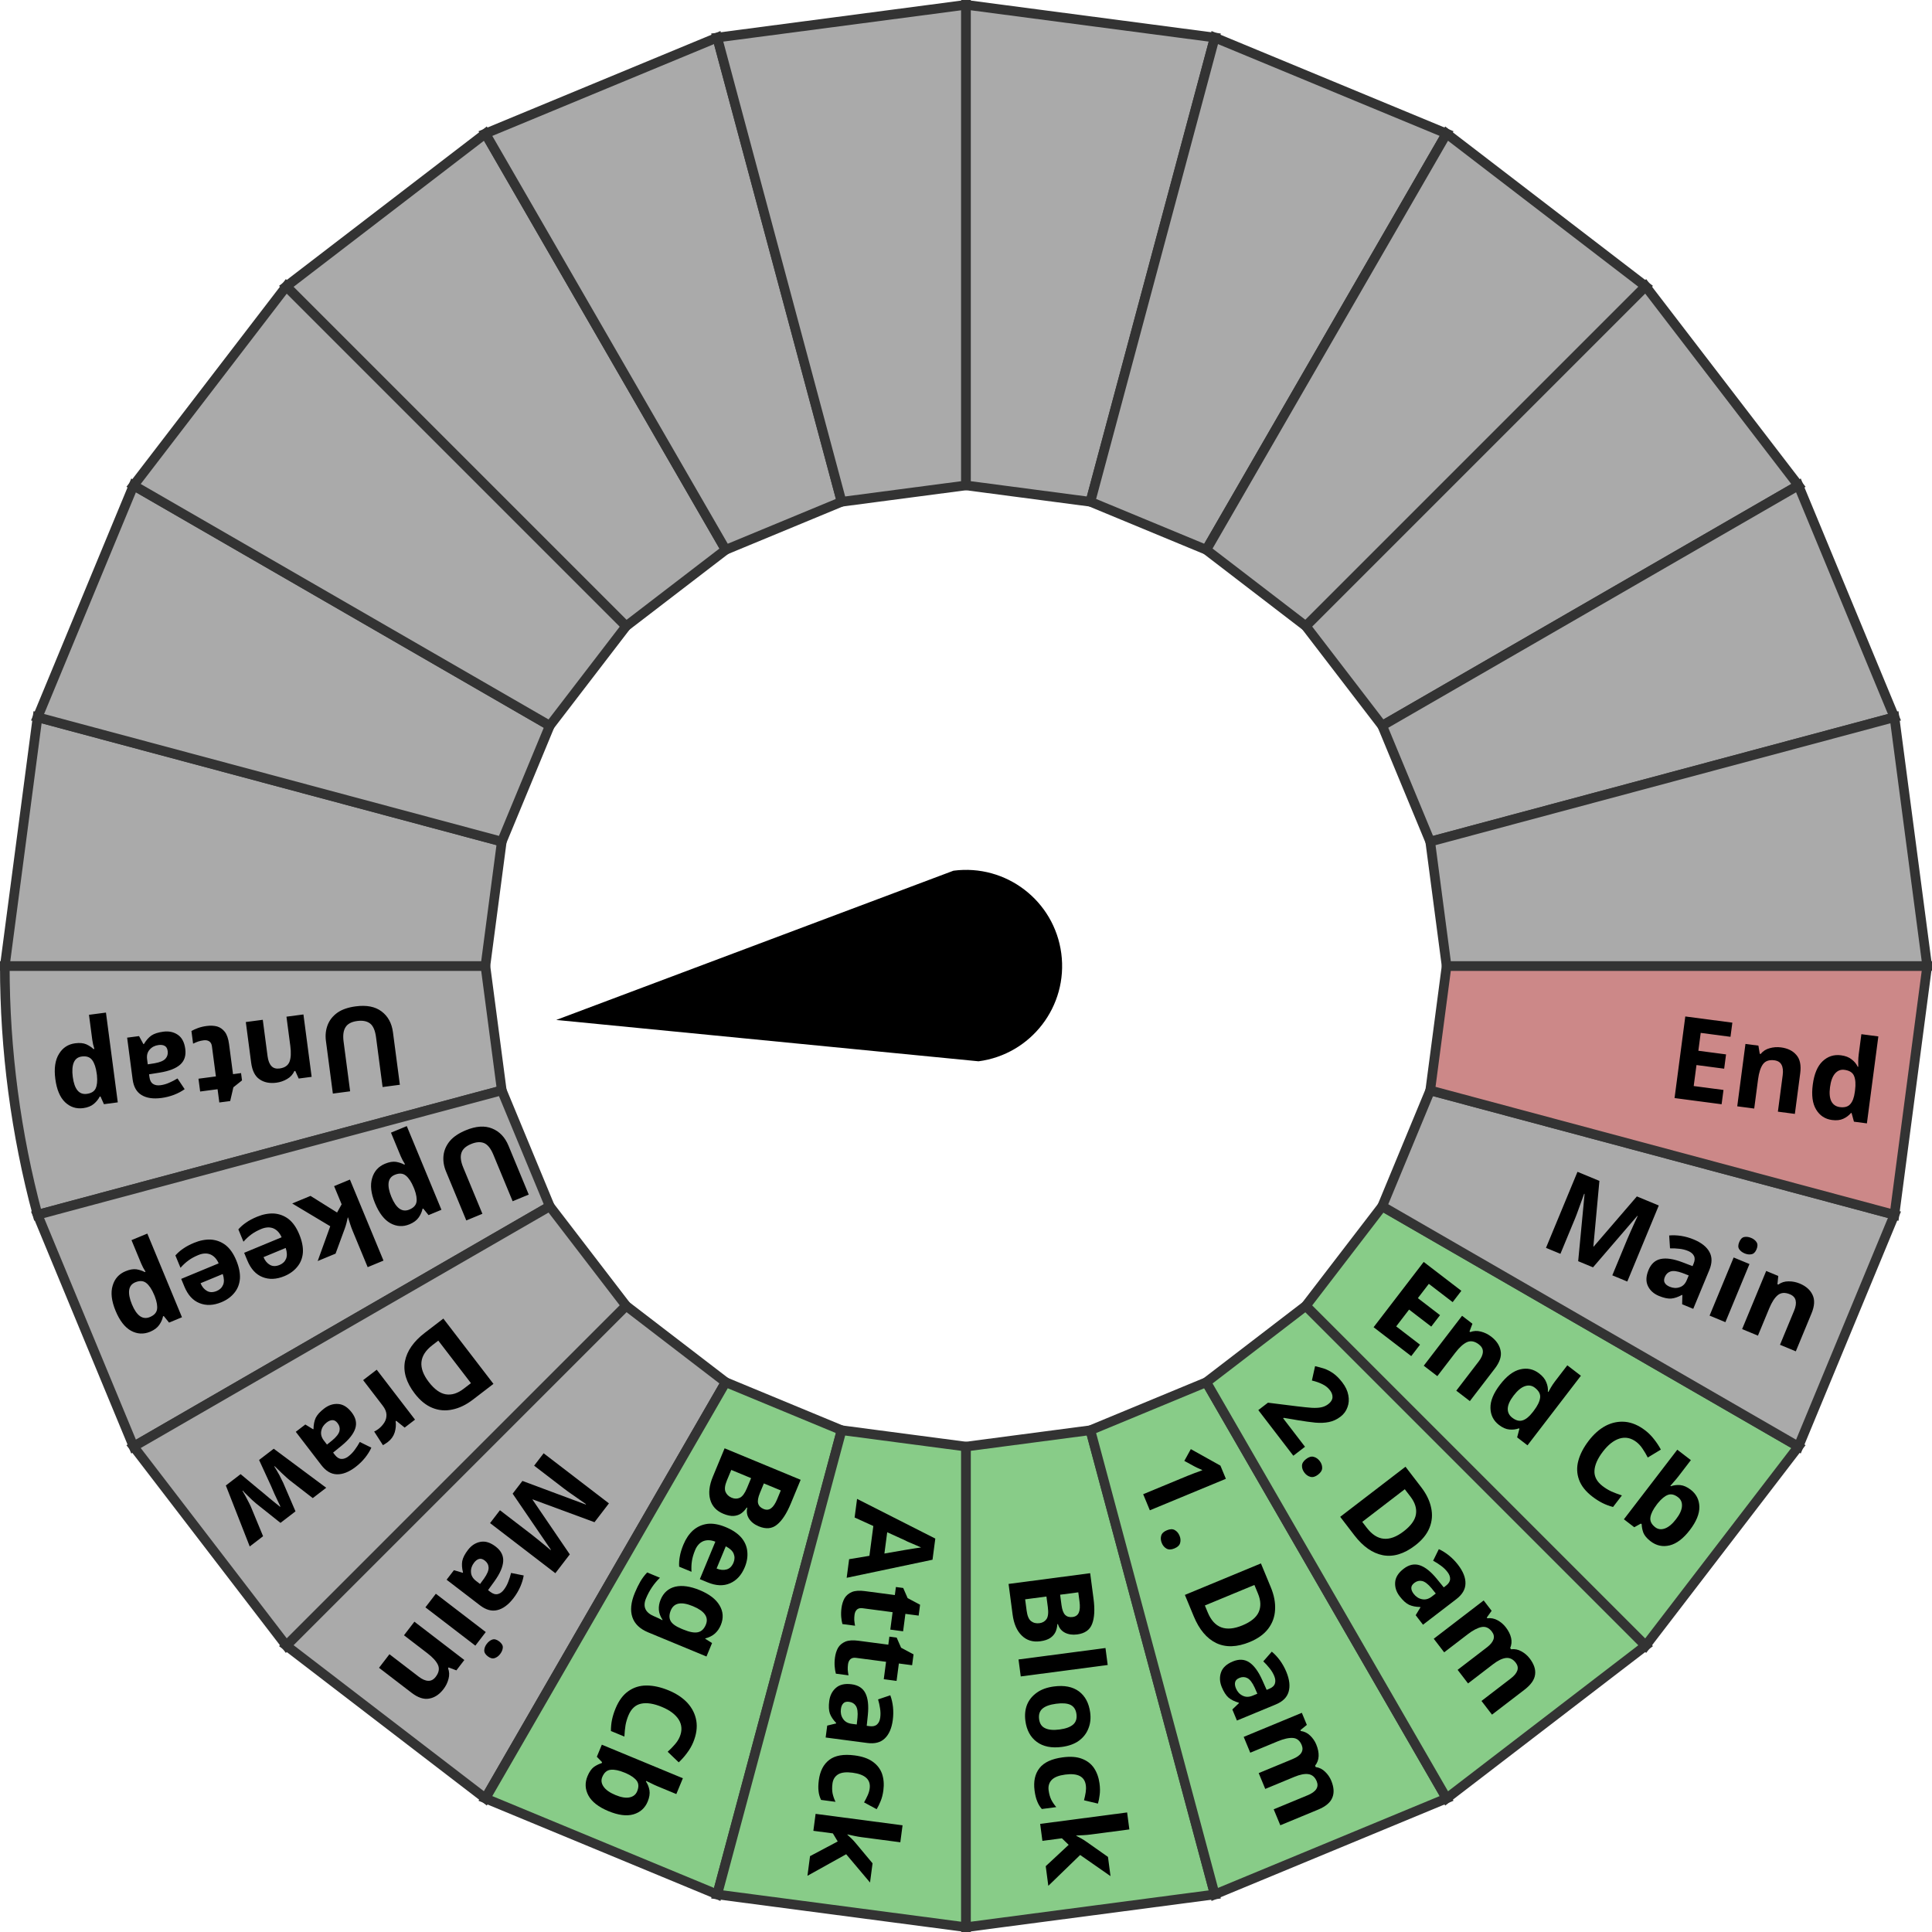
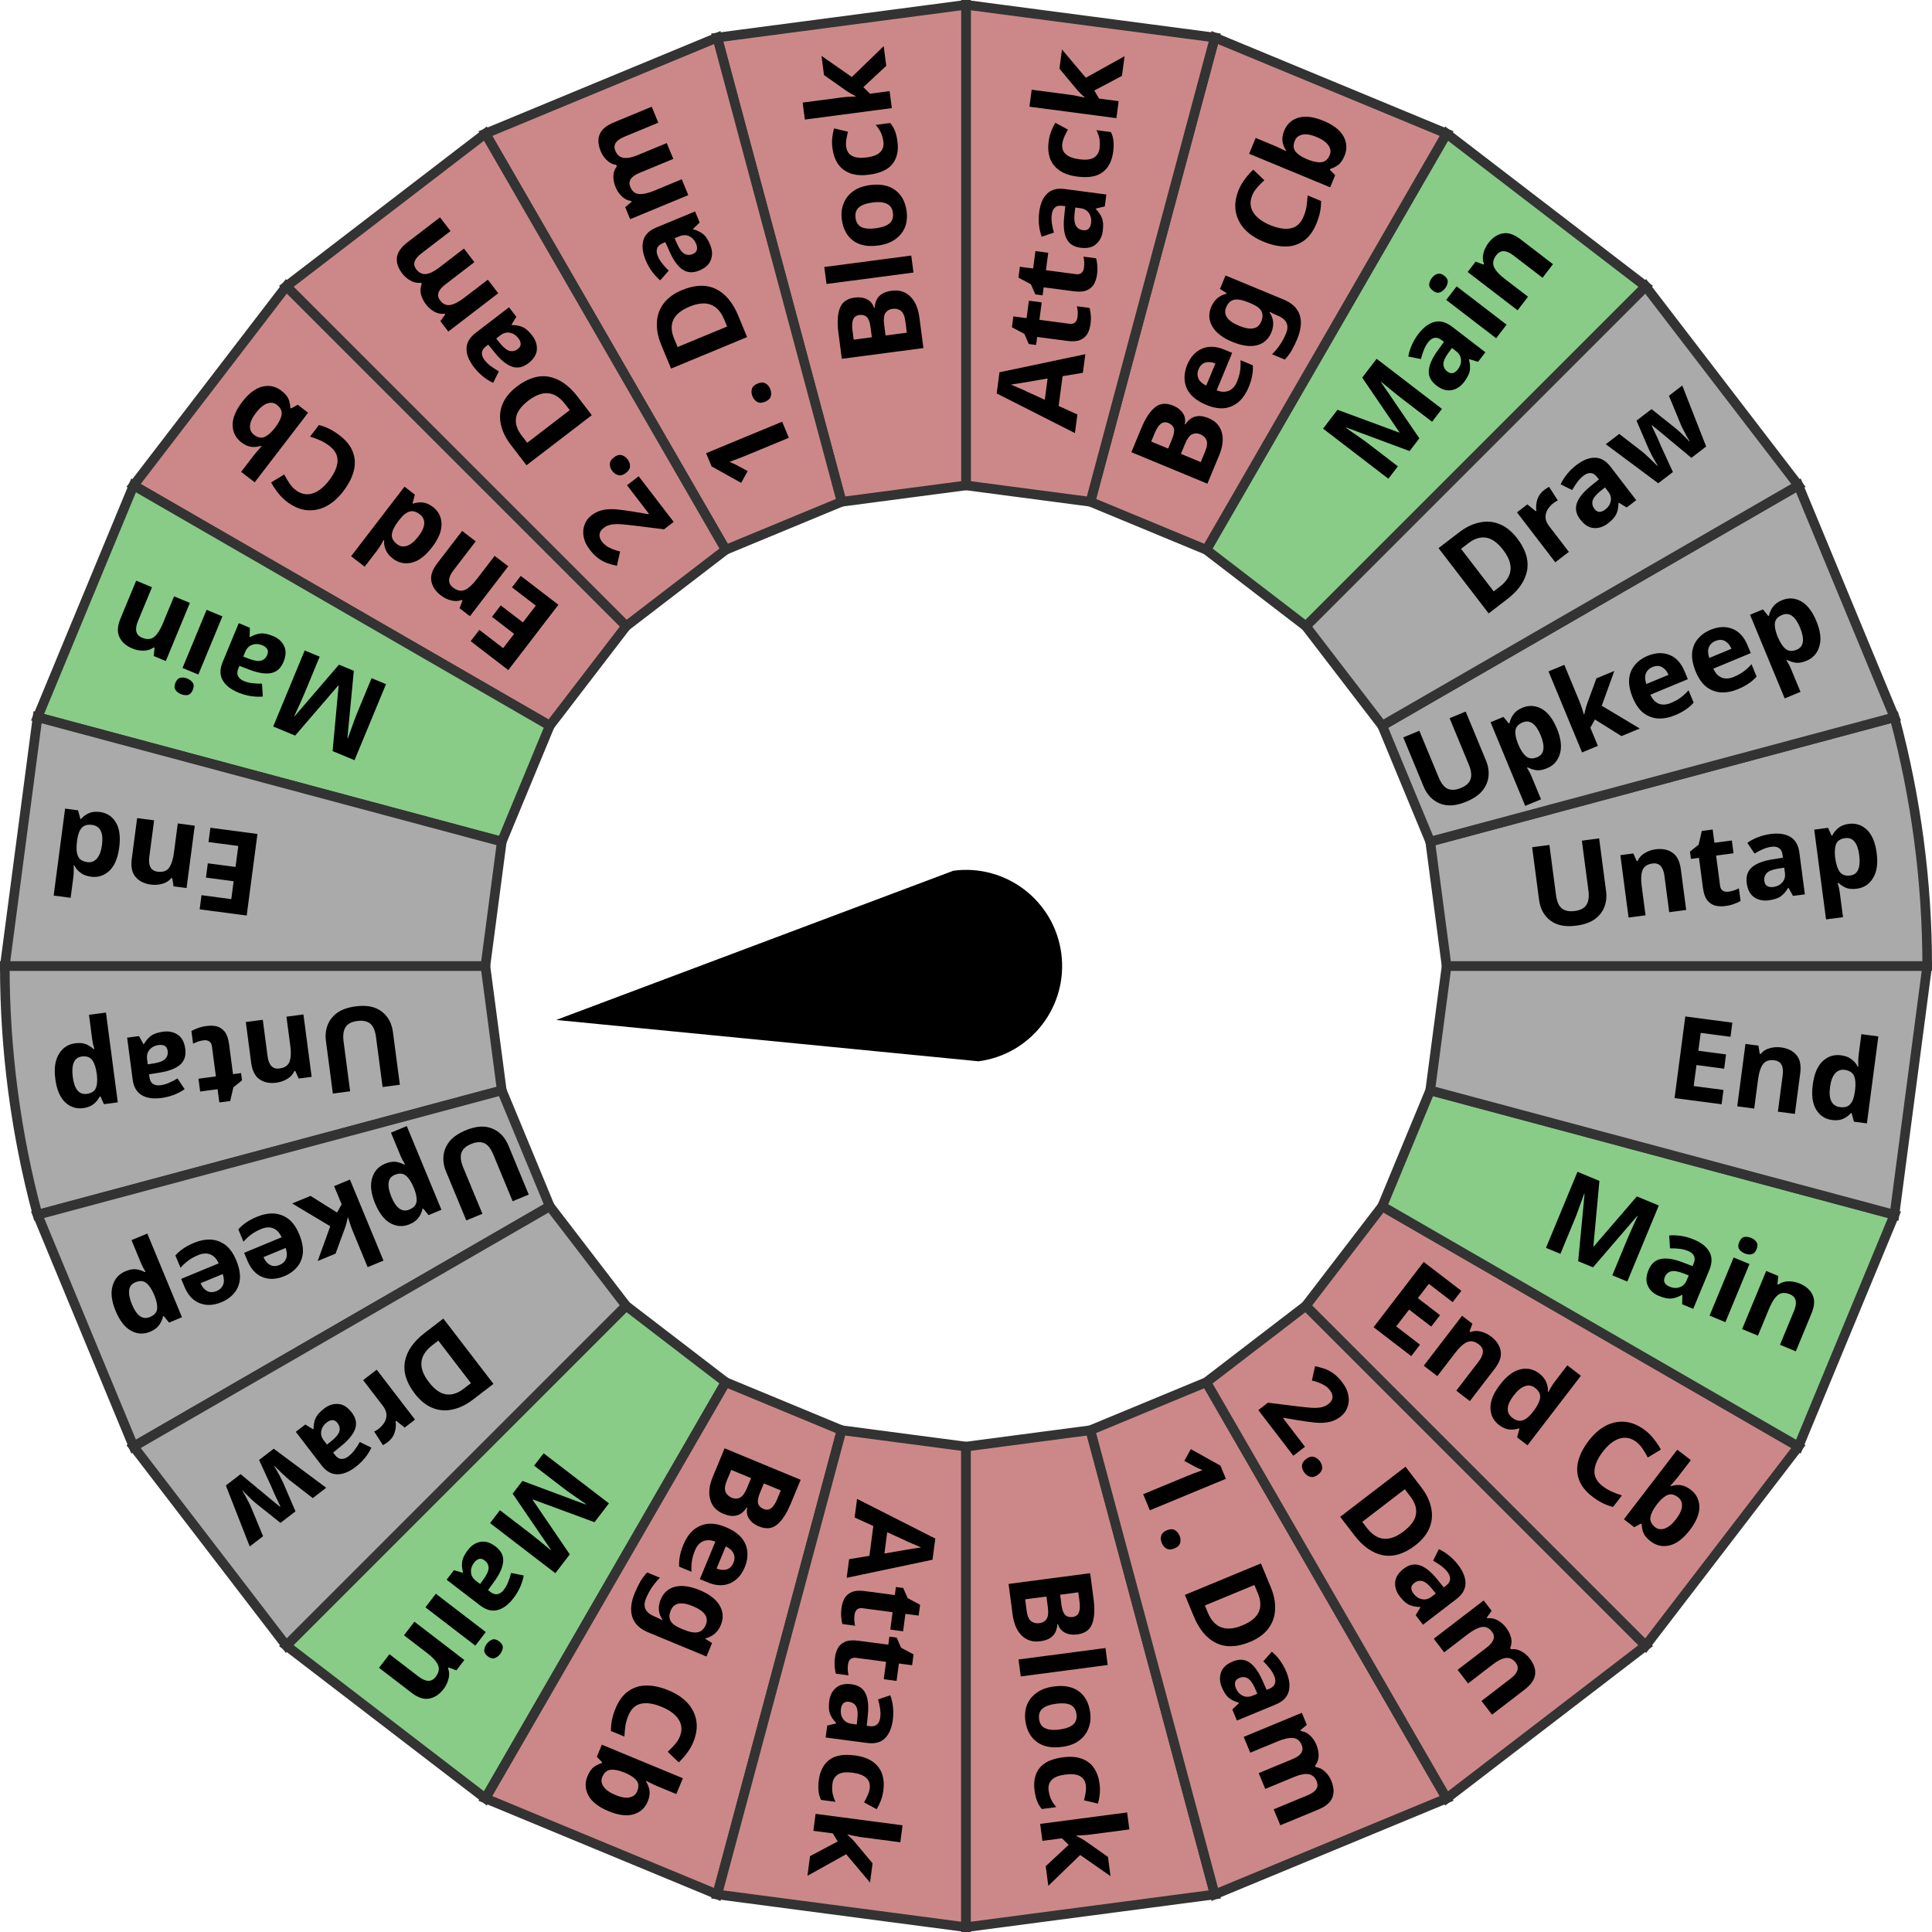
<svg xmlns="http://www.w3.org/2000/svg" version="1.1" width="201" height="201" viewBox="-100.5 -100.5 201 201">
  <style>
  .segment {
    fill: #aaa;
    stroke: #333;
    stroke-width: 1;
  }
  .label {
    font: bold 9pt sans-serif;
  }
-   .current {
-     fill: #c88;
+   .main {
+     fill: #8c8;
  }
  .combat {
-     fill: #8c8;
+     fill: #c88;
  }
  #indicator{
    transition: transform 0.7s ease-out;
  }
</style>
  <path d="M0,10 A10 10 0 0 1 0,-10 L43 0Z" id="indicator" style="transform: rotate(172.5deg);" />
  <g transform="rotate(165)">
    <path d="M100,0 A100 100 0 0 1 96.593,25.882 L48.296,12.941 50,0Z" class="segment" />
    <text x="96" y="4" text-anchor="end" transform="rotate(7.5)" class="label">Untap</text>
  </g>
  <g transform="rotate(150)">
    <path d="M100,0 L96.593,25.882 48.296,12.941 50,0Z" class="segment" />
    <text x="96" y="4" text-anchor="end" transform="rotate(7.5)" class="label">Upkeep</text>
  </g>
  <g transform="rotate(135)">
    <path d="M100,0 L96.593,25.882 48.296,12.941 50,0Z" class="segment" />
    <text x="96" y="4" text-anchor="end" transform="rotate(7.5)" class="label">Draw</text>
  </g>
  <g transform="rotate(120)">
-     <path d="M100,0 L96.593,25.882 48.296,12.941 50,0Z" class="segment" />
+     <path d="M100,0 L96.593,25.882 48.296,12.941 50,0Z" class="segment main" />
    <text x="96" y="4" text-anchor="end" transform="rotate(7.5)" class="label">Main</text>
  </g>
  <g transform="rotate(105)">
    <path d="M100,0 L96.593,25.882 48.296,12.941 50,0Z" class="segment combat" />
    <text x="96" y="4" text-anchor="end" transform="rotate(7.5)" class="label">Beg Cb</text>
  </g>
  <g transform="rotate(90)">
    <path d="M100,0 L96.593,25.882 48.296,12.941 50,0Z" class="segment combat" />
    <text x="96" y="4" text-anchor="end" transform="rotate(7.5)" class="label">Attack</text>
  </g>
  <g transform="rotate(75)">
    <path d="M100,0 L96.593,25.882 48.296,12.941 50,0Z" class="segment combat" />
    <text x="96" y="4" text-anchor="end" transform="rotate(7.5)" class="label">Block</text>
  </g>
  <g transform="rotate(60)">
    <path d="M100,0 L96.593,25.882 48.296,12.941 50,0Z" class="segment combat" />
    <text x="96" y="4" text-anchor="end" transform="rotate(7.5)" class="label">1. Dam</text>
  </g>
  <g transform="rotate(45)">
    <path d="M100,0 L96.593,25.882 48.296,12.941 50,0Z" class="segment combat" />
    <text x="96" y="4" text-anchor="end" transform="rotate(7.5)" class="label">2. Dam</text>
  </g>
  <g transform="rotate(30)">
    <path d="M100,0 L96.593,25.882 48.296,12.941 50,0Z" class="segment combat" />
    <text x="96" y="4" text-anchor="end" transform="rotate(7.5)" class="label">End Cb</text>
  </g>
  <g transform="rotate(15)">
-     <path d="M100,0 L96.593,25.882 48.296,12.941 50,0Z" class="segment" />
+     <path d="M100,0 L96.593,25.882 48.296,12.941 50,0Z" class="segment main" />
    <text x="96" y="4" text-anchor="end" transform="rotate(7.5)" class="label">Main</text>
  </g>
  <g transform="rotate(0)">
-     <path d="M100,0 L96.593,25.882 48.296,12.941 50,0Z" class="segment current" />
+     <path d="M100,0 L96.593,25.882 48.296,12.941 50,0Z" class="segment" />
    <text x="96" y="4" text-anchor="end" transform="rotate(7.5)" class="label">End</text>
  </g>
-   <path d="M100,0 L96.593,25.882 48.296,12.941 50,0Z" class="segment" transform="rotate(180)" />
-   <path d="M100,0 L96.593,25.882 48.296,12.941 50,0Z" class="segment" transform="rotate(195)" />
-   <path d="M100,0 L96.593,25.882 48.296,12.941 50,0Z" class="segment" transform="rotate(210)" />
-   <path d="M100,0 L96.593,25.882 48.296,12.941 50,0Z" class="segment" transform="rotate(225)" />
-   <path d="M100,0 L96.593,25.882 48.296,12.941 50,0Z" class="segment" transform="rotate(240)" />
-   <path d="M100,0 L96.593,25.882 48.296,12.941 50,0Z" class="segment" transform="rotate(255)" />
-   <path d="M100,0 L96.593,25.882 48.296,12.941 50,0Z" class="segment" transform="rotate(270)" />
-   <path d="M100,0 L96.593,25.882 48.296,12.941 50,0Z" class="segment" transform="rotate(285)" />
-   <path d="M100,0 L96.593,25.882 48.296,12.941 50,0Z" class="segment" transform="rotate(300)" />
-   <path d="M100,0 L96.593,25.882 48.296,12.941 50,0Z" class="segment" transform="rotate(315)" />
-   <path d="M100,0 L96.593,25.882 48.296,12.941 50,0Z" class="segment" transform="rotate(330)" />
-   <path d="M100,0 L96.593,25.882 48.296,12.941 50,0Z" class="segment" transform="rotate(345)" />
+   <g transform="rotate(345)">
+     <path d="M100,0 A100 100 0 0 1 96.593,25.882 L48.296,12.941 50,0Z" class="segment" />
+     <text x="96" y="4" text-anchor="end" transform="rotate(7.5)" class="label">Untap</text>
+   </g>
+   <g transform="rotate(330)">
+     <path d="M100,0 L96.593,25.882 48.296,12.941 50,0Z" class="segment" />
+     <text x="96" y="4" text-anchor="end" transform="rotate(7.5)" class="label">Upkeep</text>
+   </g>
+   <g transform="rotate(315)">
+     <path d="M100,0 L96.593,25.882 48.296,12.941 50,0Z" class="segment" />
+     <text x="96" y="4" text-anchor="end" transform="rotate(7.5)" class="label">Draw</text>
+   </g>
+   <g transform="rotate(300)">
+     <path d="M100,0 L96.593,25.882 48.296,12.941 50,0Z" class="segment main" />
+     <text x="96" y="4" text-anchor="end" transform="rotate(7.5)" class="label">Main</text>
+   </g>
+   <g transform="rotate(285)">
+     <path d="M100,0 L96.593,25.882 48.296,12.941 50,0Z" class="segment combat" />
+     <text x="96" y="4" text-anchor="end" transform="rotate(7.5)" class="label">Beg Cb</text>
+   </g>
+   <g transform="rotate(270)">
+     <path d="M100,0 L96.593,25.882 48.296,12.941 50,0Z" class="segment combat" />
+     <text x="96" y="4" text-anchor="end" transform="rotate(7.5)" class="label">Attack</text>
+   </g>
+   <g transform="rotate(255)">
+     <path d="M100,0 L96.593,25.882 48.296,12.941 50,0Z" class="segment combat" />
+     <text x="96" y="4" text-anchor="end" transform="rotate(7.5)" class="label">Block</text>
+   </g>
+   <g transform="rotate(240)">
+     <path d="M100,0 L96.593,25.882 48.296,12.941 50,0Z" class="segment combat" />
+     <text x="96" y="4" text-anchor="end" transform="rotate(7.5)" class="label">1. Dam</text>
+   </g>
+   <g transform="rotate(225)">
+     <path d="M100,0 L96.593,25.882 48.296,12.941 50,0Z" class="segment combat" />
+     <text x="96" y="4" text-anchor="end" transform="rotate(7.5)" class="label">2. Dam</text>
+   </g>
+   <g transform="rotate(210)">
+     <path d="M100,0 L96.593,25.882 48.296,12.941 50,0Z" class="segment combat" />
+     <text x="96" y="4" text-anchor="end" transform="rotate(7.5)" class="label">End Cb</text>
+   </g>
+   <g transform="rotate(195)">
+     <path d="M100,0 L96.593,25.882 48.296,12.941 50,0Z" class="segment main" />
+     <text x="96" y="4" text-anchor="end" transform="rotate(7.5)" class="label">Main</text>
+   </g>
+   <g transform="rotate(180)">
+     <path d="M100,0 L96.593,25.882 48.296,12.941 50,0Z" class="segment" />
+     <text x="96" y="4" text-anchor="end" transform="rotate(7.5)" class="label">End</text>
+   </g>
</svg>
